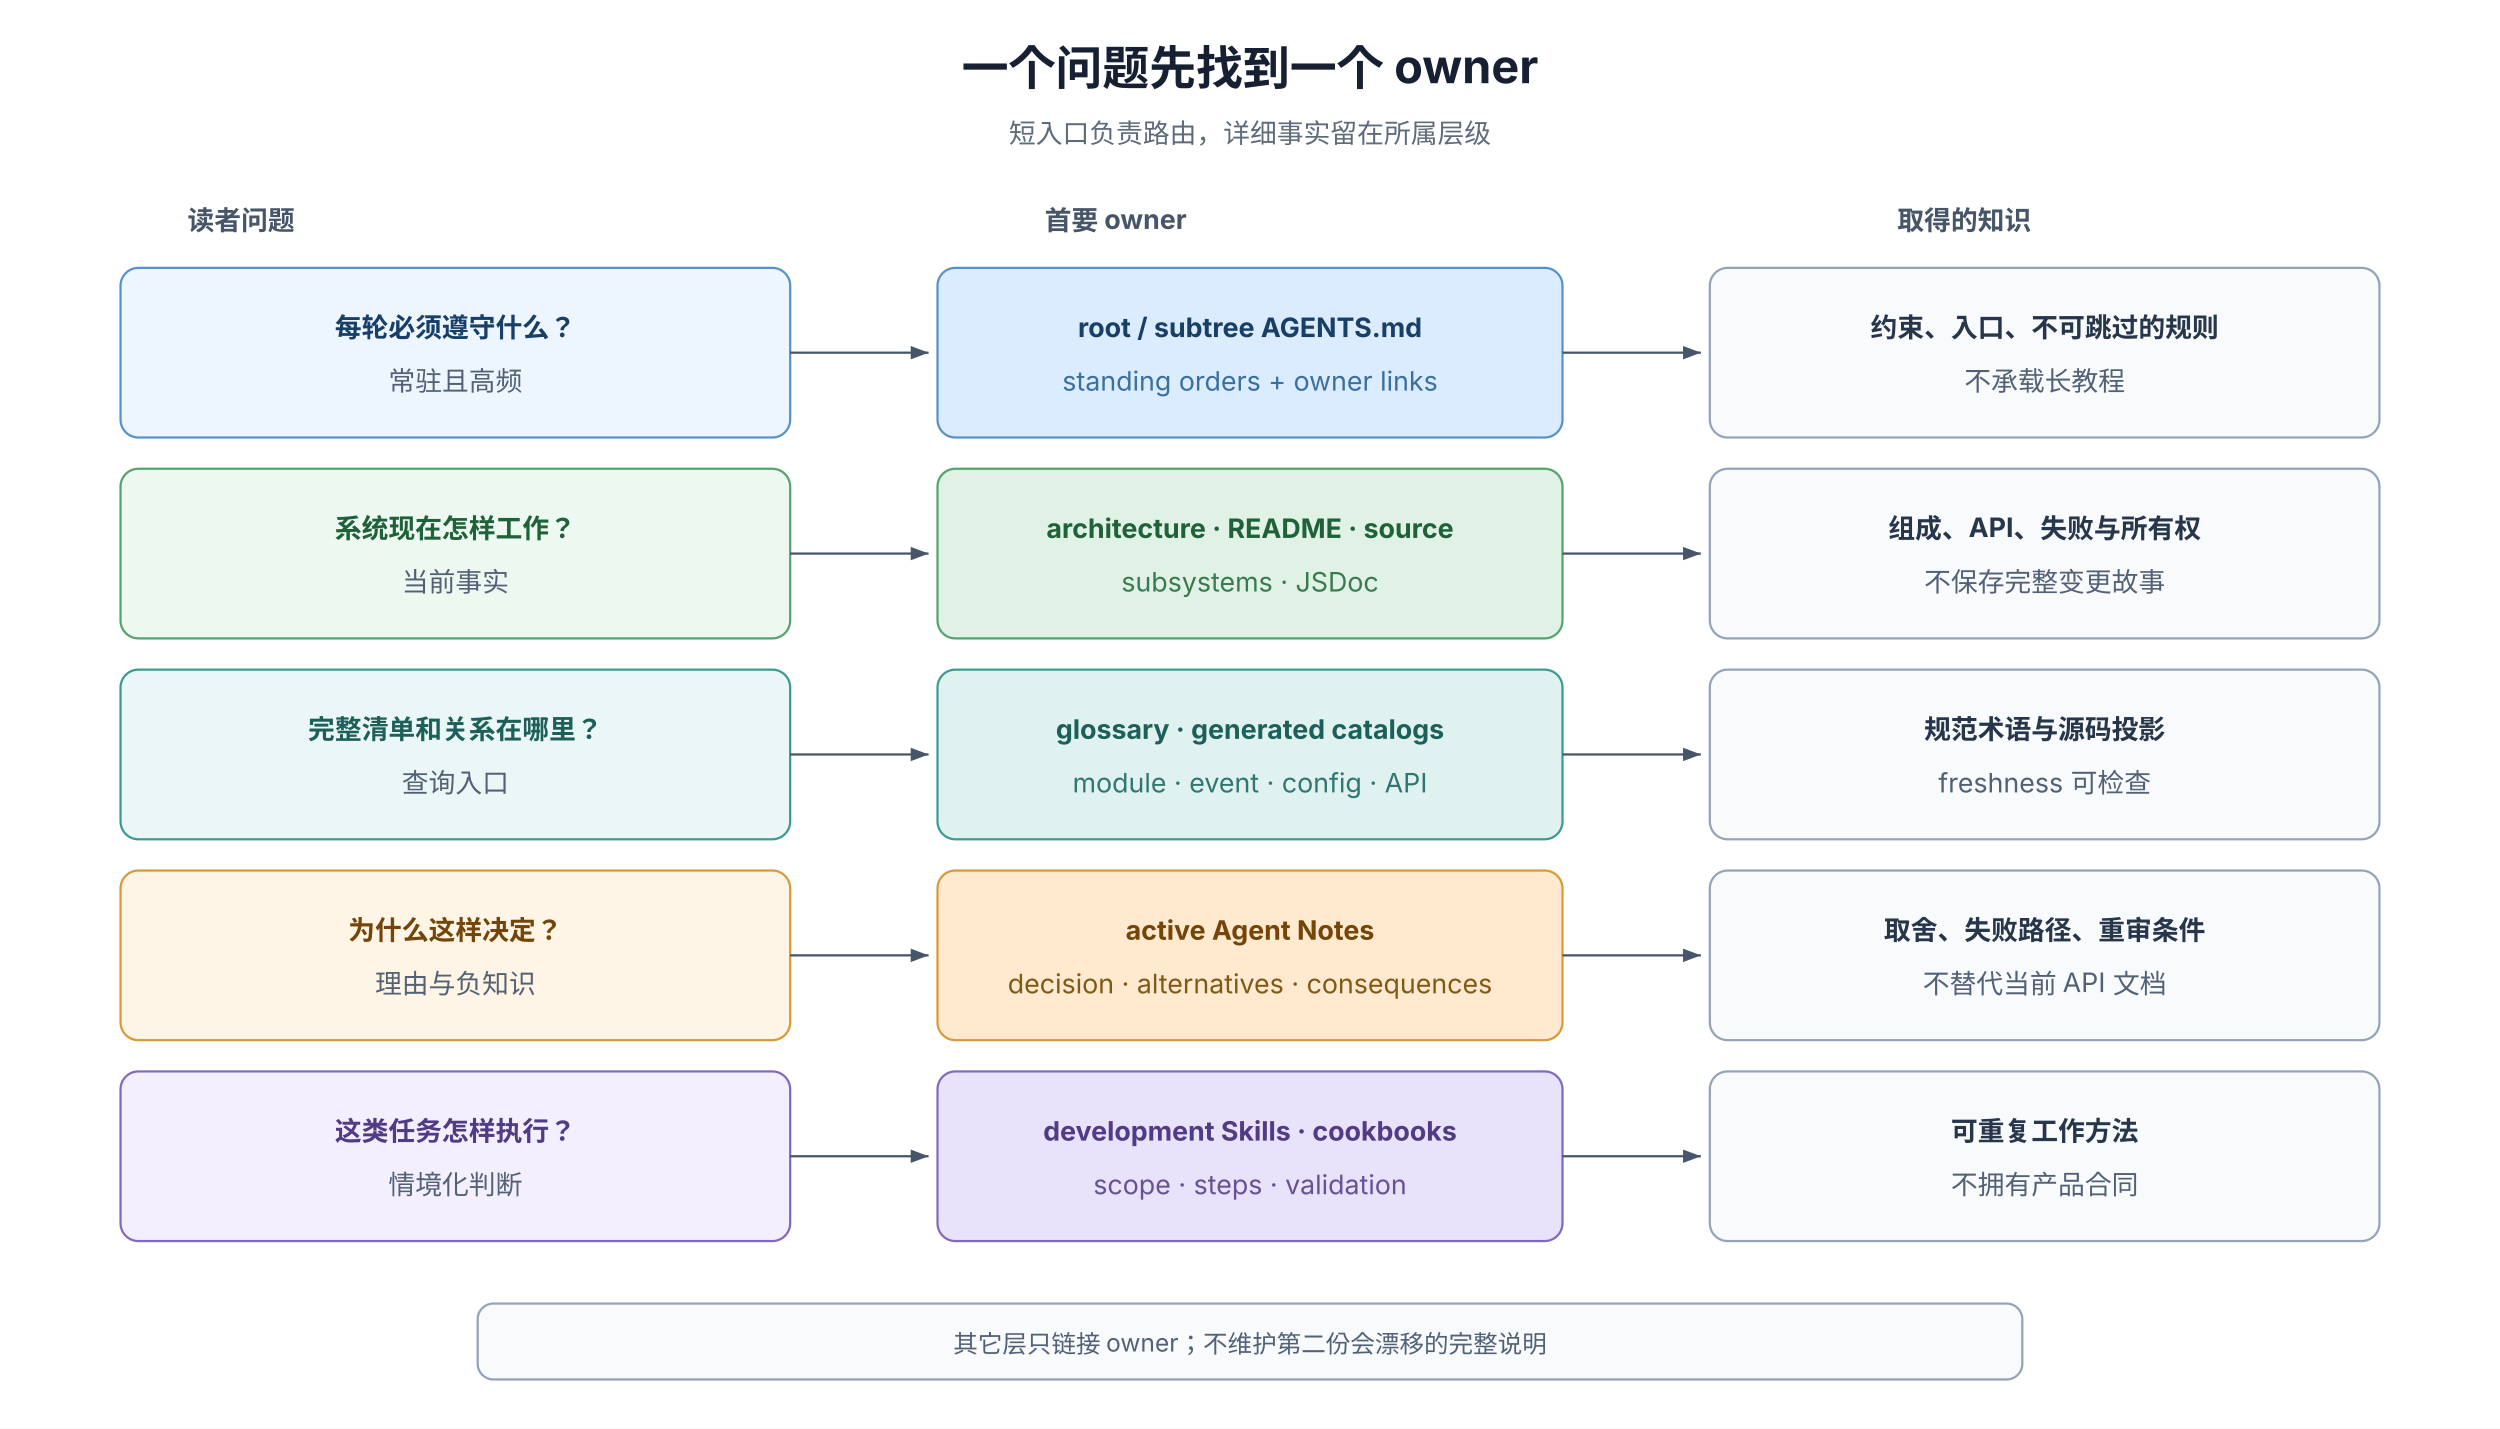
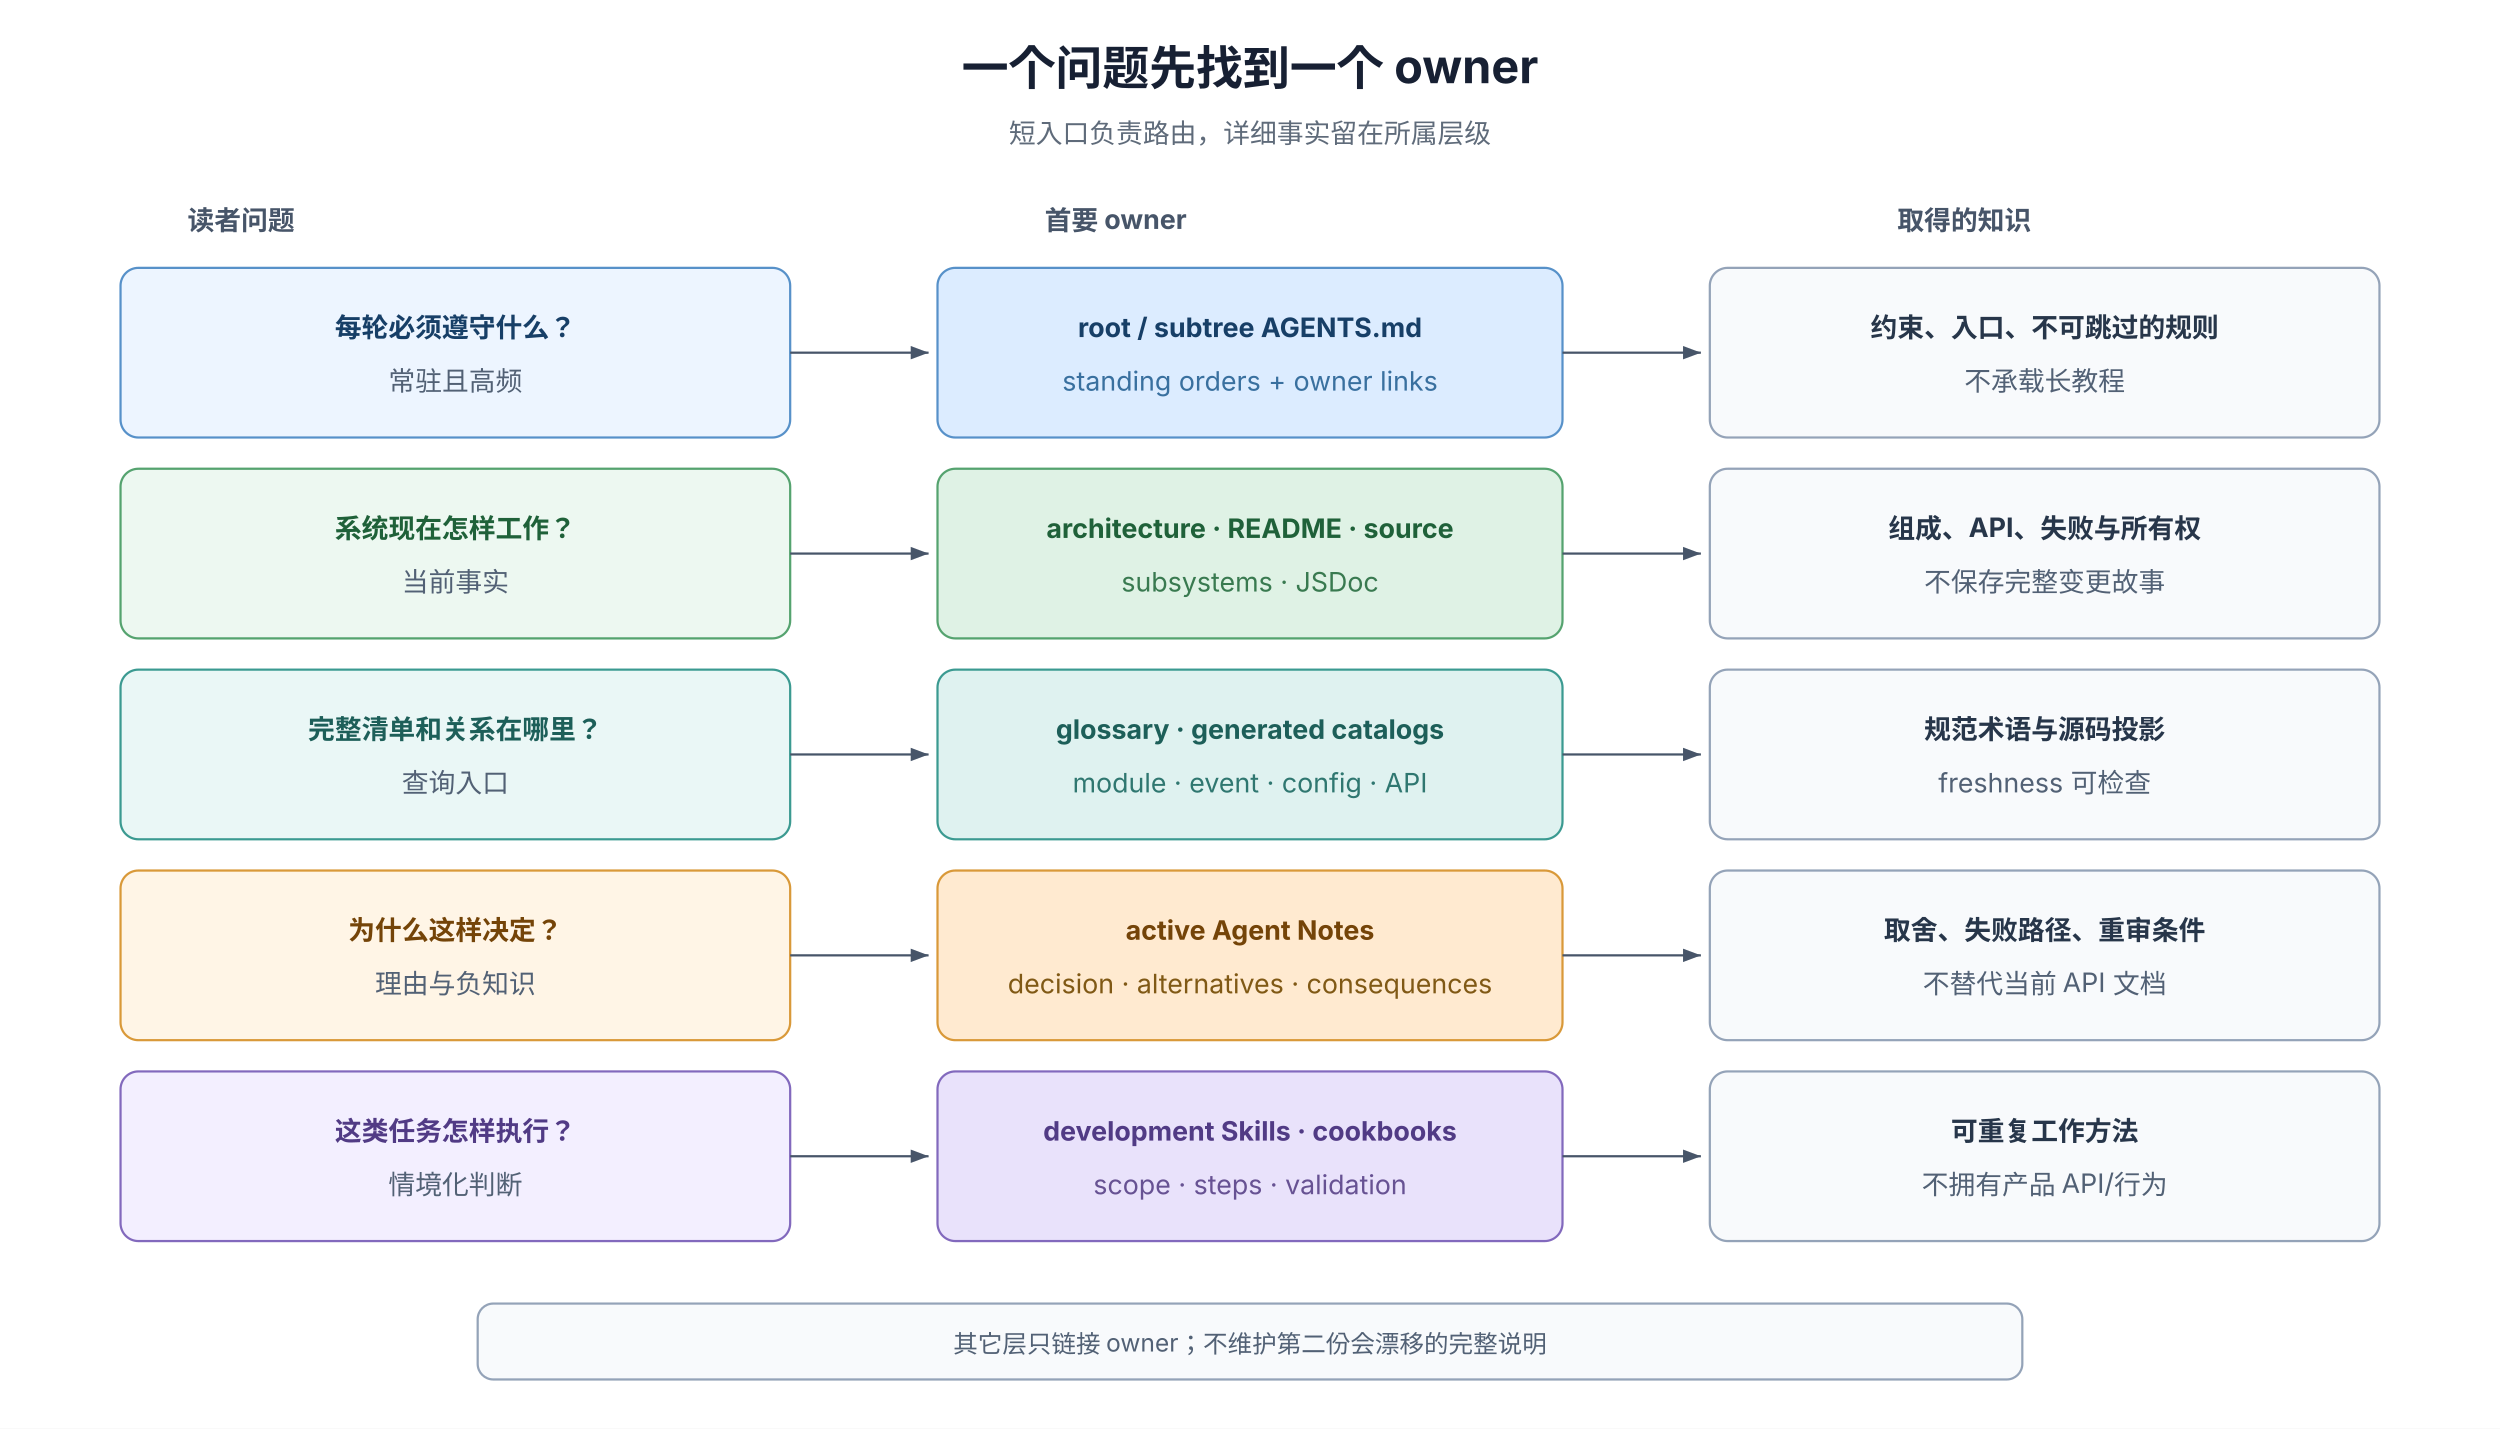
<svg xmlns="http://www.w3.org/2000/svg" width="1120" height="640" viewBox="0 0 1120 640" role="img" aria-labelledby="title desc" font-family="system-ui, -apple-system, 'PingFang SC', 'Noto Sans SC', sans-serif">
  <defs>
    <marker id="arrow" markerWidth="8" markerHeight="6" refX="8" refY="3" orient="auto">
      <path d="M0 0 L8 3 L0 6 Z" fill="#475569" />
    </marker>
  </defs>
  <rect width="1120" height="640" fill="#ffffff" />
  <text x="560" y="38" text-anchor="middle" font-size="21" font-weight="700" fill="#172033">一个问题先找到一个 owner</text>
  <text x="560" y="64" text-anchor="middle" font-size="12" fill="#5f6b7a">短入口负责路由，详细事实留在所属层级</text>
  <text x="84" y="103" font-size="12" font-weight="700" fill="#475569">读者问题</text>
  <text x="468" y="103" font-size="12" font-weight="700" fill="#475569">首要 owner</text>
  <text x="850" y="103" font-size="12" font-weight="700" fill="#475569">取得的知识</text>
  <g font-size="12">
    <rect x="54" y="120" width="300" height="76" rx="8" fill="#edf5ff" stroke="#5791c9" />
    <text x="204" y="151" text-anchor="middle" font-weight="700" fill="#173f67">每轮必须遵守什么？</text>
    <text x="204" y="175" text-anchor="middle" fill="#526175">常驻且高频</text>
    <path d="M354 158 H416" stroke="#475569" marker-end="url(#arrow)" />
    <rect x="420" y="120" width="280" height="76" rx="8" fill="#dcecff" stroke="#5791c9" />
    <text x="560" y="151" text-anchor="middle" font-weight="700" fill="#173f67">root / subtree AGENTS.md</text>
    <text x="560" y="175" text-anchor="middle" fill="#39709f">standing orders + owner links</text>
    <path d="M700 158 H762" stroke="#475569" marker-end="url(#arrow)" />
    <rect x="766" y="120" width="300" height="76" rx="8" fill="#f8fafc" stroke="#94a3b8" />
    <text x="916" y="151" text-anchor="middle" font-weight="700" fill="#27364a">约束、入口、不可跳过的规则</text>
    <text x="916" y="175" text-anchor="middle" fill="#526175">不承载长教程</text>
    <rect x="54" y="210" width="300" height="76" rx="8" fill="#edf8f1" stroke="#55a36f" />
    <text x="204" y="241" text-anchor="middle" font-weight="700" fill="#1f6139">系统现在怎样工作？</text>
    <text x="204" y="265" text-anchor="middle" fill="#526175">当前事实</text>
    <path d="M354 248 H416" stroke="#475569" marker-end="url(#arrow)" />
    <rect x="420" y="210" width="280" height="76" rx="8" fill="#dff2e5" stroke="#55a36f" />
    <text x="560" y="241" text-anchor="middle" font-weight="700" fill="#1f6139">architecture · README · source</text>
    <text x="560" y="265" text-anchor="middle" fill="#397a50">subsystems · JSDoc</text>
    <path d="M700 248 H762" stroke="#475569" marker-end="url(#arrow)" />
    <rect x="766" y="210" width="300" height="76" rx="8" fill="#f8fafc" stroke="#94a3b8" />
    <text x="916" y="241" text-anchor="middle" font-weight="700" fill="#27364a">组成、API、失败与所有权</text>
    <text x="916" y="265" text-anchor="middle" fill="#526175">不保存完整变更故事</text>
    <rect x="54" y="300" width="300" height="76" rx="8" fill="#eaf7f6" stroke="#3b9a91" />
    <text x="204" y="331" text-anchor="middle" font-weight="700" fill="#1d5f59">完整清单和关系在哪里？</text>
    <text x="204" y="355" text-anchor="middle" fill="#526175">查询入口</text>
    <path d="M354 338 H416" stroke="#475569" marker-end="url(#arrow)" />
    <rect x="420" y="300" width="280" height="76" rx="8" fill="#dff2f0" stroke="#3b9a91" />
    <text x="560" y="331" text-anchor="middle" font-weight="700" fill="#1d5f59">glossary · generated catalogs</text>
    <text x="560" y="355" text-anchor="middle" fill="#2f7770">module · event · config · API</text>
    <path d="M700 338 H762" stroke="#475569" marker-end="url(#arrow)" />
    <rect x="766" y="300" width="300" height="76" rx="8" fill="#f8fafc" stroke="#94a3b8" />
    <text x="916" y="331" text-anchor="middle" font-weight="700" fill="#27364a">规范术语与源码投影</text>
    <text x="916" y="355" text-anchor="middle" fill="#526175">freshness 可检查</text>
    <rect x="54" y="390" width="300" height="76" rx="8" fill="#fff5e6" stroke="#d99939" />
    <text x="204" y="421" text-anchor="middle" font-weight="700" fill="#744408">为什么这样决定？</text>
    <text x="204" y="445" text-anchor="middle" fill="#526175">理由与负知识</text>
    <path d="M354 428 H416" stroke="#475569" marker-end="url(#arrow)" />
    <rect x="420" y="390" width="280" height="76" rx="8" fill="#ffead0" stroke="#d99939" />
    <text x="560" y="421" text-anchor="middle" font-weight="700" fill="#744408">active Agent Notes</text>
    <text x="560" y="445" text-anchor="middle" fill="#805915">decision · alternatives · consequences</text>
    <path d="M700 428 H762" stroke="#475569" marker-end="url(#arrow)" />
    <rect x="766" y="390" width="300" height="76" rx="8" fill="#f8fafc" stroke="#94a3b8" />
    <text x="916" y="421" text-anchor="middle" font-weight="700" fill="#27364a">取舍、失败路径、重审条件</text>
    <text x="916" y="445" text-anchor="middle" fill="#526175">不替代当前 API 文档</text>
    <rect x="54" y="480" width="300" height="76" rx="8" fill="#f3efff" stroke="#8269bd" />
    <text x="204" y="511" text-anchor="middle" font-weight="700" fill="#513b85">这类任务怎样执行？</text>
    <text x="204" y="535" text-anchor="middle" fill="#526175">情境化判断</text>
    <path d="M354 518 H416" stroke="#475569" marker-end="url(#arrow)" />
    <rect x="420" y="480" width="280" height="76" rx="8" fill="#e9e2fb" stroke="#8269bd" />
    <text x="560" y="511" text-anchor="middle" font-weight="700" fill="#513b85">development Skills · cookbooks</text>
    <text x="560" y="535" text-anchor="middle" fill="#675293">scope · steps · validation</text>
    <path d="M700 518 H762" stroke="#475569" marker-end="url(#arrow)" />
    <rect x="766" y="480" width="300" height="76" rx="8" fill="#f8fafc" stroke="#94a3b8" />
    <text x="916" y="511" text-anchor="middle" font-weight="700" fill="#27364a">可重复工作方法</text>
-     <text x="916" y="535" text-anchor="middle" fill="#526175">不拥有产品合同</text>
+     <text x="916" y="535" text-anchor="middle" fill="#526175">不拥有产品 API/行为</text>
  </g>
  <rect x="214" y="584" width="692" height="34" rx="7" fill="#f8fafc" stroke="#94a3b8" />
  <text x="560" y="606" text-anchor="middle" font-size="11" fill="#526175">其它层只链接 owner；不维护第二份会漂移的完整说明</text>
</svg>
